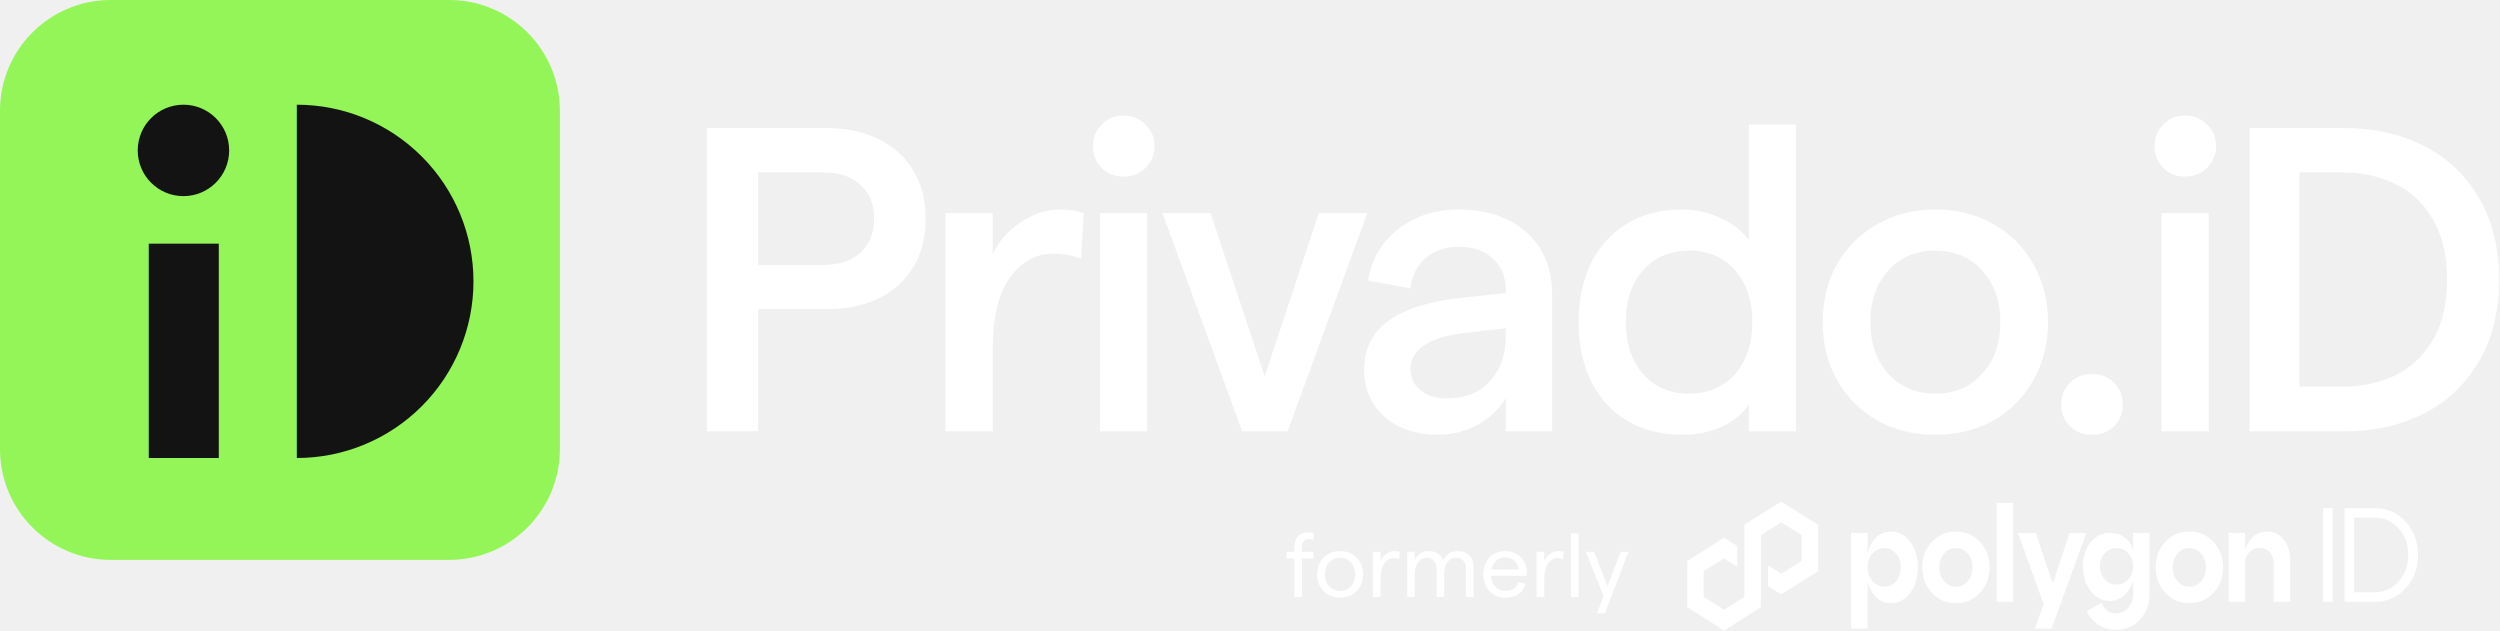
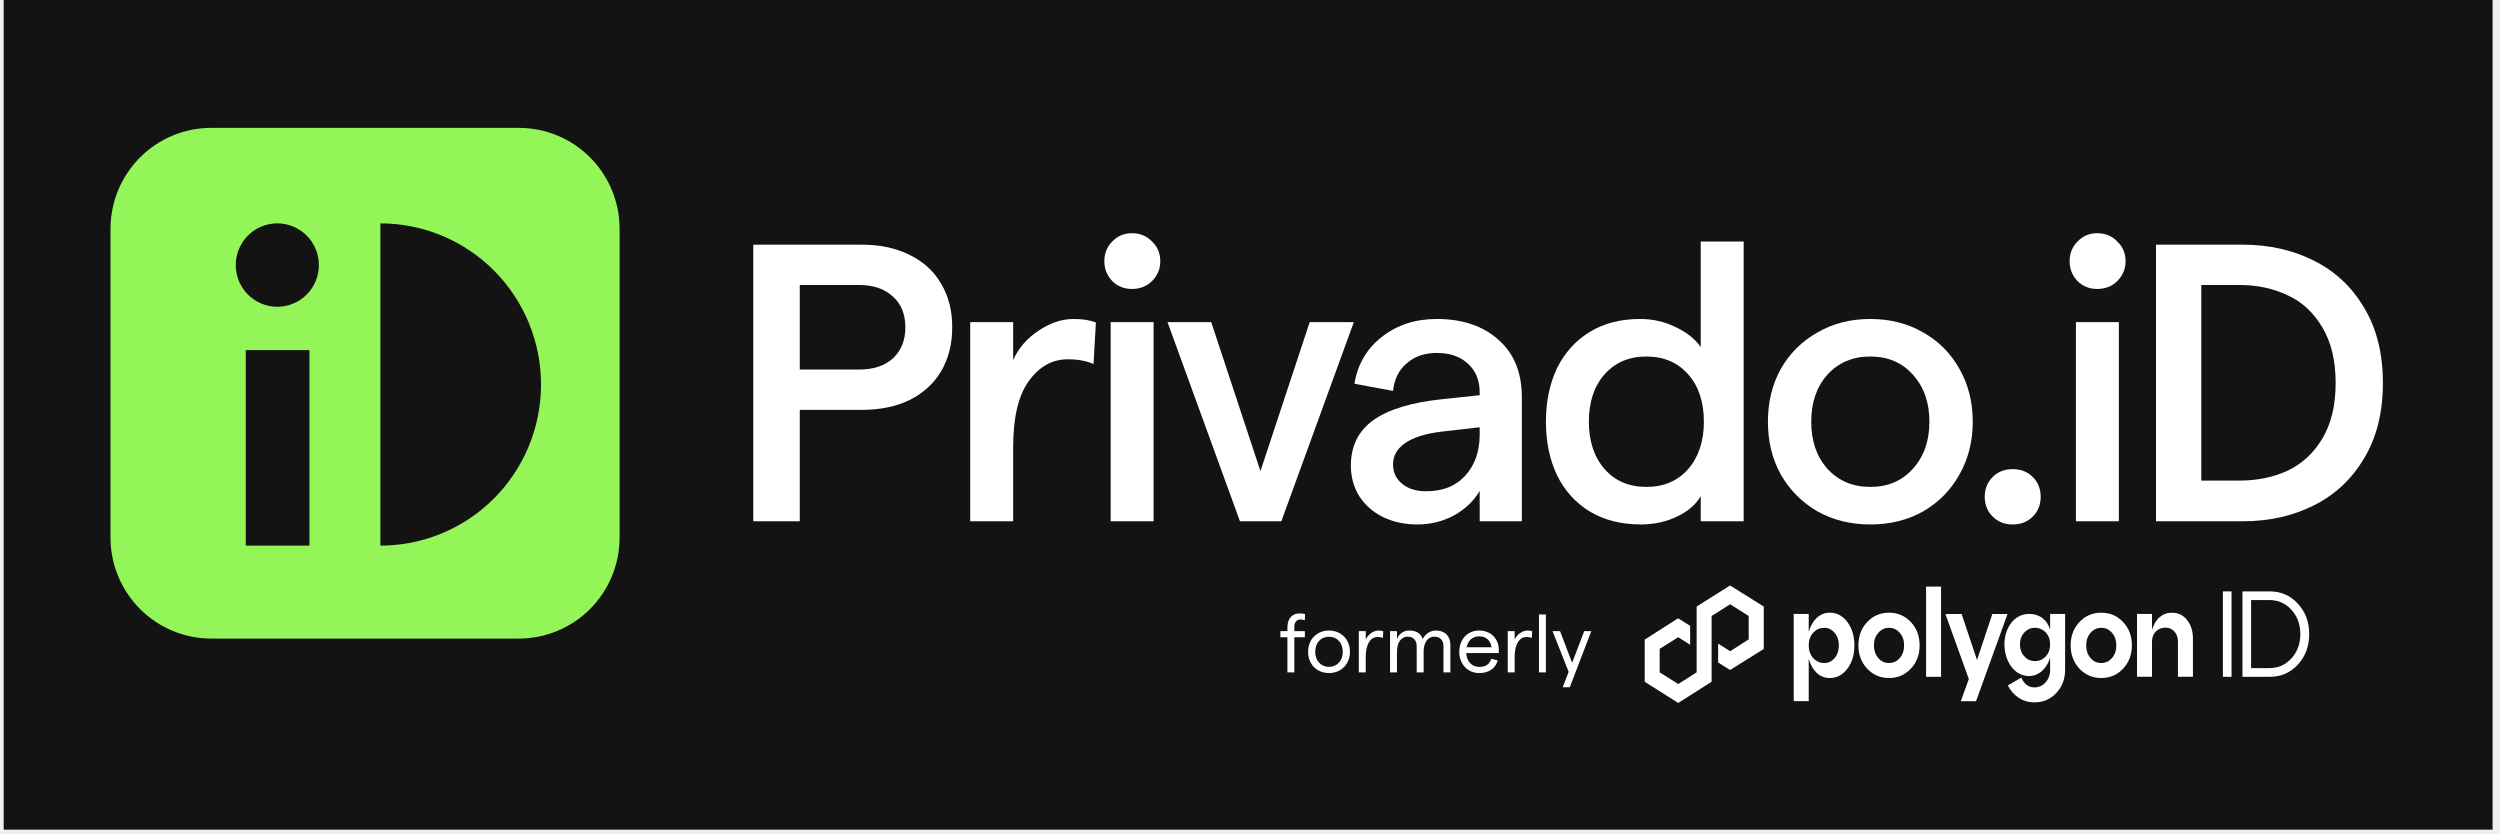
- <svg xmlns="http://www.w3.org/2000/svg" width="892" height="225" viewBox="0 0 892 225" fill="none">
-   <rect y="199.767" width="199.767" height="199.767" rx="39.52" transform="rotate(-90 0 199.767)" fill="#93F558" />
-   <path d="M105.907 163.413C122.623 163.413 138.654 156.772 150.474 144.952C162.294 133.133 168.934 117.101 168.934 100.386C168.934 83.67 162.294 67.639 150.474 55.819C138.654 43.999 122.623 37.359 105.907 37.359L105.907 163.413Z" fill="#131313" />
-   <rect x="53.083" y="86.939" width="24.982" height="76.474" fill="#131313" />
-   <circle cx="65.45" cy="53.669" r="16.311" fill="#131313" />
-   <path d="M802.646 45.695H836.652C846.957 45.695 856.231 47.755 864.475 51.877C872.822 55.999 879.417 62.131 884.26 70.272C889.206 78.412 891.679 88.254 891.679 99.795C891.679 111.336 889.206 121.177 884.26 129.318C879.417 137.459 872.822 143.59 864.475 147.712C856.231 151.834 846.957 153.895 836.652 153.895H802.646V45.695ZM835.415 137.974C842.319 137.974 848.605 136.686 854.273 134.11C859.941 131.431 864.475 127.257 867.875 121.59C871.379 115.819 873.131 108.554 873.131 99.795C873.131 91.036 871.379 83.771 867.875 78C864.475 72.23 859.941 68.056 854.273 65.48C848.605 62.801 842.319 61.461 835.415 61.461H820.422V137.974H835.415Z" fill="white" />
-   <path d="M771.224 75.991H788.073V153.895H771.224V75.991ZM779.571 63.007C776.48 63.007 773.904 61.976 771.843 59.915C769.782 57.751 768.751 55.175 768.751 52.187C768.751 49.095 769.782 46.519 771.843 44.458C773.904 42.294 776.48 41.212 779.571 41.212C782.766 41.212 785.394 42.294 787.454 44.458C789.618 46.519 790.701 49.095 790.701 52.187C790.701 55.175 789.618 57.751 787.454 59.915C785.394 61.976 782.766 63.007 779.571 63.007Z" fill="white" />
-   <path d="M746.418 155.132C743.224 155.132 740.596 154.101 738.535 152.04C736.474 149.979 735.444 147.403 735.444 144.312C735.444 141.22 736.474 138.644 738.535 136.583C740.596 134.522 743.224 133.492 746.418 133.492C749.613 133.492 752.24 134.522 754.301 136.583C756.362 138.644 757.393 141.22 757.393 144.312C757.393 147.403 756.362 149.979 754.301 152.04C752.24 154.101 749.613 155.132 746.418 155.132Z" fill="white" />
-   <path d="M690.543 155.132C682.815 155.132 675.91 153.431 669.831 150.031C663.751 146.527 658.959 141.735 655.455 135.656C652.055 129.576 650.354 122.672 650.354 114.943C650.354 107.214 652.055 100.31 655.455 94.23C658.959 88.15 663.751 83.41 669.831 80.01C675.91 76.506 682.815 74.754 690.543 74.754C698.272 74.754 705.176 76.506 711.256 80.01C717.336 83.41 722.076 88.15 725.477 94.23C728.98 100.31 730.732 107.214 730.732 114.943C730.732 122.672 728.98 129.576 725.477 135.656C722.076 141.735 717.336 146.527 711.256 150.031C705.176 153.431 698.272 155.132 690.543 155.132ZM667.357 114.943C667.357 122.465 669.47 128.597 673.695 133.337C678.023 138.077 683.639 140.447 690.543 140.447C697.448 140.447 703.012 138.077 707.237 133.337C711.565 128.597 713.729 122.465 713.729 114.943C713.729 107.42 711.565 101.289 707.237 96.549C703.012 91.809 697.448 89.439 690.543 89.439C683.639 89.439 678.023 91.809 673.695 96.549C669.47 101.289 667.357 107.42 667.357 114.943Z" fill="white" />
-   <path d="M600.503 155.132C592.774 155.132 586.076 153.431 580.408 150.031C574.844 146.63 570.567 141.89 567.579 135.81C564.693 129.73 563.251 122.775 563.251 114.943C563.251 107.111 564.693 100.156 567.579 94.076C570.567 87.996 574.844 83.256 580.408 79.855C585.973 76.454 592.568 74.754 600.194 74.754C605.14 74.754 609.725 75.785 613.95 77.846C618.278 79.803 621.628 82.431 623.998 85.729V44.458H640.846V153.895H623.998V144.003C622.143 147.3 619.051 149.979 614.723 152.04C610.395 154.101 605.655 155.132 600.503 155.132ZM580.099 114.943C580.099 122.569 582.16 128.751 586.282 133.492C590.404 138.129 595.865 140.447 602.667 140.447C609.468 140.447 614.929 138.129 619.051 133.492C623.173 128.751 625.234 122.569 625.234 114.943C625.234 107.214 623.173 101.031 619.051 96.394C614.929 91.757 609.468 89.439 602.667 89.439C595.865 89.439 590.404 91.757 586.282 96.394C582.16 101.031 580.099 107.214 580.099 114.943Z" fill="white" />
-   <path d="M537.262 103.505C537.262 98.764 535.717 95.003 532.625 92.221C529.637 89.439 525.566 88.047 520.414 88.047C515.674 88.047 511.758 89.387 508.667 92.066C505.575 94.642 503.772 98.249 503.257 102.886L488.108 100.104C489.345 92.478 492.952 86.347 498.929 81.71C504.905 77.073 512.067 74.754 520.414 74.754C530.513 74.754 538.602 77.485 544.682 82.947C550.762 88.305 553.802 95.776 553.802 105.359V153.895H537.262V141.993C534.995 145.909 531.646 149.103 527.215 151.577C522.784 153.947 517.992 155.132 512.84 155.132C507.791 155.132 503.257 154.153 499.238 152.195C495.322 150.237 492.23 147.506 489.963 144.003C487.799 140.499 486.717 136.532 486.717 132.1C486.717 124.475 489.654 118.55 495.528 114.325C501.505 110.1 510.521 107.369 522.578 106.132L537.262 104.587V103.505ZM503.257 131.637C503.257 134.728 504.442 137.253 506.812 139.211C509.182 141.169 512.325 142.148 516.241 142.148C522.733 142.148 527.834 140.138 531.543 136.119C535.253 132.1 537.159 126.845 537.262 120.353V117.107L522.423 118.807C516.138 119.529 511.346 121.023 508.048 123.29C504.854 125.454 503.257 128.236 503.257 131.637Z" fill="white" />
-   <path d="M414.757 75.991H431.915L451.236 134.264L470.558 75.991H487.87L459.428 153.895H443.198L414.757 75.991Z" fill="white" />
-   <path d="M392.456 75.991H409.304V153.895H392.456V75.991ZM400.802 63.007C397.711 63.007 395.135 61.976 393.074 59.915C391.013 57.751 389.982 55.175 389.982 52.187C389.982 49.095 391.013 46.519 393.074 44.458C395.135 42.294 397.711 41.212 400.802 41.212C403.997 41.212 406.625 42.294 408.686 44.458C410.85 46.519 411.932 49.095 411.932 52.187C411.932 55.175 410.85 57.751 408.686 59.915C406.625 61.976 403.997 63.007 400.802 63.007Z" fill="white" />
-   <path d="M385.734 92.375C382.952 91.139 379.603 90.52 375.687 90.52C369.504 90.52 364.352 93.406 360.23 99.177C356.211 104.844 354.202 113.397 354.202 124.836V153.895H337.353V75.991H354.202V90.83C356.263 86.192 359.56 82.38 364.094 79.391C368.628 76.3 373.266 74.754 378.006 74.754C381.509 74.754 384.395 75.218 386.662 76.145L385.734 92.375Z" fill="white" />
-   <path d="M252.229 45.695H294.891C302.002 45.695 308.236 47.034 313.595 49.714C318.953 52.29 323.075 56.051 325.96 60.997C328.846 65.841 330.289 71.508 330.289 78C330.289 84.492 328.846 90.211 325.96 95.158C323.075 100.001 318.953 103.762 313.595 106.442C308.236 109.018 302.002 110.306 294.891 110.306H270.469V153.895H252.229V45.695ZM293.655 94.539C299.323 94.539 303.754 93.097 306.948 90.211C310.246 87.223 311.894 83.153 311.894 78C311.894 72.848 310.246 68.829 306.948 65.944C303.754 62.955 299.323 61.461 293.655 61.461H270.469V94.539H293.655Z" fill="white" />
-   <path d="M461.808 213V199.272H459.056V196.872H461.808V195.368C461.808 191.816 463.824 189.928 466.576 189.928C467.312 189.928 468.08 189.992 468.752 190.184L468.624 192.616C468.048 192.392 467.472 192.296 466.928 192.296C465.488 192.296 464.528 193.416 464.528 195.144V196.872H468.656V199.272H464.528V213H461.808ZM478.128 213.256C473.328 213.256 469.936 209.768 469.936 204.936C469.936 200.104 473.328 196.616 478.128 196.616C482.896 196.616 486.352 200.104 486.352 204.936C486.352 209.768 482.896 213.256 478.128 213.256ZM478.128 210.824C481.36 210.824 483.536 208.392 483.536 204.936C483.536 201.48 481.36 199.048 478.128 199.048C474.896 199.048 472.72 201.48 472.72 204.936C472.72 208.392 474.896 210.824 478.128 210.824ZM499.273 199.528C498.665 199.272 497.897 199.144 497.193 199.144C494.633 199.144 492.553 201.608 492.553 206.856V213H489.833V196.872H492.553V200.136C493.481 198.088 495.593 196.616 497.577 196.616C498.249 196.616 498.889 196.712 499.433 196.904L499.273 199.528ZM502.083 213V196.872H504.803V199.912C505.603 197.992 507.203 196.616 509.667 196.616C512.291 196.616 514.339 197.832 514.915 200.008C515.779 198.088 517.699 196.616 520.131 196.616C523.587 196.616 525.763 198.792 525.763 202.184V213H523.043V202.728C523.043 200.52 521.795 199.016 519.523 199.016C516.771 199.016 515.267 201.48 515.267 204.904V213H512.547V202.728C512.547 200.52 511.299 199.016 509.059 199.016C506.307 199.016 504.803 201.48 504.803 204.904V213H502.083ZM529.249 204.936C529.249 200.36 532.193 196.616 537.057 196.616C541.825 196.616 544.769 200.04 544.769 204.2C544.769 204.584 544.737 205.16 544.705 205.448H531.969C532.161 208.712 534.209 210.856 537.121 210.856C539.585 210.856 541.281 209.704 541.761 207.688L544.321 208.296C543.521 211.432 540.833 213.256 537.121 213.256C532.289 213.256 529.249 209.512 529.249 204.936ZM532.129 203.176H541.889C541.633 200.712 539.905 198.888 537.057 198.888C534.529 198.888 532.673 200.488 532.129 203.176ZM557.711 199.528C557.103 199.272 556.335 199.144 555.631 199.144C553.071 199.144 550.991 201.608 550.991 206.856V213H548.271V196.872H550.991V200.136C551.919 198.088 554.031 196.616 556.015 196.616C556.687 196.616 557.327 196.712 557.871 196.904L557.711 199.528ZM560.521 213V190.344H563.241V213H560.521ZM578.27 196.872H581.054L572.606 218.824H569.822L572.158 212.776L565.854 196.872H568.798L573.534 209.224L578.27 196.872Z" fill="white" />
-   <g clip-path="url(#clip0_103_309)">
-     <path d="M635.501 179L622.39 187.243V212.969L615.156 217.559L607.878 212.965V203.78L615.156 199.231L619.836 202.202V194.771L615.115 191.837L602.008 200.173V216.662L615.16 224.953L628.267 216.662V190.94L635.545 186.346L642.82 190.94V200.083L635.545 204.719L630.824 201.722V209.115L635.501 212.068L648.737 203.825V187.243L635.501 179Z" fill="white" />
-     <path fill-rule="evenodd" clip-rule="evenodd" d="M712.42 214.715H718.297V179.45H712.42V214.715ZM674.639 189.648C677.424 189.648 679.733 190.873 681.56 193.319C683.389 195.765 684.301 198.799 684.301 202.421C684.301 206.044 683.386 209.078 681.56 211.524C679.73 213.97 677.424 215.195 674.639 215.195C672.666 215.195 670.952 214.529 669.503 213.192C668.082 211.826 667.037 209.983 666.367 207.663V224.246H660.491V190.124H666.367V197.176C667.034 194.856 668.082 193.028 669.503 191.695C670.956 190.329 672.666 189.648 674.639 189.648ZM672.503 209.331C674.098 209.331 675.448 208.68 676.55 207.377C677.652 206.044 678.203 204.391 678.203 202.421C678.203 200.452 677.652 198.862 676.55 197.559C675.448 196.226 674.098 195.556 672.503 195.556C670.731 195.556 669.268 196.208 668.105 197.511C666.946 198.814 666.364 200.448 666.364 202.418C666.364 204.387 666.946 206.04 668.105 207.373C669.265 208.676 670.731 209.328 672.503 209.328V209.331ZM685.862 202.421C685.862 206.044 687.008 209.078 689.3 211.524C691.593 213.97 694.453 215.195 697.877 215.195C701.302 215.195 704.163 213.97 706.455 211.524C708.747 209.078 709.893 206.044 709.893 202.421C709.893 198.799 708.747 195.765 706.455 193.319C704.163 190.873 701.302 189.648 697.877 189.648C694.453 189.648 691.593 190.873 689.3 193.319C687.008 195.765 685.862 198.799 685.862 202.421ZM693.653 207.377C692.521 206.044 691.956 204.391 691.956 202.421C691.956 200.452 692.521 198.862 693.653 197.559C694.786 196.226 696.194 195.556 697.877 195.556C699.561 195.556 700.969 196.208 702.101 197.511C703.234 198.814 703.799 200.448 703.799 202.418C703.799 204.387 703.234 206.04 702.101 207.373C700.969 208.676 699.561 209.328 697.877 209.328C696.194 209.328 694.786 208.676 693.653 207.373V207.377ZM772.59 211.524C770.298 209.078 769.152 206.044 769.152 202.421C769.152 198.799 770.298 195.765 772.59 193.319C774.882 190.873 777.743 189.648 781.167 189.648C784.592 189.648 787.452 190.873 789.745 193.319C792.037 195.765 793.183 198.799 793.183 202.421C793.183 206.044 792.037 209.078 789.745 211.524C787.452 213.97 784.592 215.195 781.167 215.195C777.743 215.195 774.886 213.97 772.59 211.524ZM775.243 202.421C775.243 204.391 775.808 206.044 776.94 207.377C778.073 208.68 779.481 209.331 781.164 209.331C782.848 209.331 784.255 208.68 785.388 207.377C786.521 206.044 787.085 204.391 787.085 202.421C787.085 200.452 786.521 198.814 785.388 197.515C784.255 196.211 782.848 195.56 781.164 195.56C779.481 195.56 778.073 196.226 776.94 197.563C775.808 198.866 775.243 200.485 775.243 202.425V202.421ZM808.824 189.648C811.321 189.648 813.324 190.601 814.83 192.507C816.367 194.413 817.136 196.844 817.136 199.797V214.711H811.259V200.94C811.259 199.35 810.797 198.047 809.865 197.031C808.936 196.014 807.777 195.504 806.382 195.504C804.814 195.504 803.539 196.014 802.553 197.031C801.566 198.047 801.073 199.35 801.073 200.94V214.711H795.196V190.124H801.073V196.416C801.655 194.32 802.628 192.667 803.991 191.461C805.386 190.255 806.994 189.652 808.824 189.652V189.648ZM732.414 208.159L738.421 190.147H744.386L732.023 224.268H726.058L729.194 215.593L720.008 190.147H726.364L732.414 208.159ZM761.098 190.124V196.286C759.874 192.265 756.85 190.124 752.827 190.124C746.753 190.124 743.161 195.932 743.161 202.038C743.161 208.144 746.726 214.428 752.827 214.428C756.85 214.428 759.874 211.253 761.098 207.232V211.949C761.098 213.952 760.503 215.601 759.313 216.904C758.122 218.207 756.674 218.859 754.959 218.859C752.637 218.859 750.912 217.589 749.78 215.046L744.512 218.095C745.498 220.098 746.906 221.699 748.736 222.909C750.565 224.115 752.64 224.719 754.959 224.719C758.384 224.719 761.245 223.497 763.537 221.048C765.829 218.602 766.975 215.567 766.975 211.945V190.124H761.098ZM759.401 206.71C758.269 207.95 756.847 208.568 755.136 208.568C753.426 208.568 752.089 207.95 750.956 206.71C749.824 205.441 749.259 203.885 749.259 202.042C749.259 200.199 749.824 198.657 750.956 197.418C752.089 196.178 753.48 195.56 755.136 195.56C756.793 195.56 758.272 196.178 759.401 197.418C760.534 198.624 761.098 200.165 761.098 202.042C761.098 203.918 760.534 205.474 759.401 206.71Z" fill="white" />
-     <path d="M832.289 214.714H828.89V181.314H832.289V214.714Z" fill="white" />
-     <path d="M847.329 214.714H836.563V181.314H847.329C851.717 181.314 855.378 182.921 858.313 186.133C861.277 189.314 862.759 193.275 862.759 198.014C862.759 202.754 861.277 206.73 858.313 209.943C855.378 213.124 851.717 214.714 847.329 214.714ZM839.963 184.702V211.326H847.111C850.598 211.326 853.489 210.054 855.785 207.509C858.11 204.965 859.272 201.8 859.272 198.014C859.272 194.197 858.11 191.032 855.785 188.519C853.489 185.974 850.598 184.702 847.111 184.702H839.963Z" fill="white" />
-   </g>
+ <svg xmlns="http://www.w3.org/2000/svg" width="450" zoomAndPan="magnify" viewBox="0 0 337.5 112.5" height="150" preserveAspectRatio="xMidYMid meet" version="1.0">
  <defs>
-     <clipPath id="clip0_103_309">
-       <rect width="261" height="46" fill="white" transform="translate(602 179)" />
+     <clipPath id="3caabc24ed">
+       <path d="M 0.496 0 L 336.504 0 L 336.504 112.004 L 0.496 112.004 Z M 0.496 0 " clip-rule="nonzero" />
+     </clipPath>
+     <clipPath id="7a4d1b4cc4">
+       <path d="M 14.918 17.262 L 84 17.262 L 84 87 L 14.918 87 Z M 14.918 17.262 " clip-rule="nonzero" />
+     </clipPath>
+     <clipPath id="5f8ebf1607">
+       <path d="M 291 33 L 321.805 33 L 321.805 71 L 291 71 Z M 291 33 " clip-rule="nonzero" />
+     </clipPath>
+     <clipPath id="9092c63492">
+       <path d="M 222.031 79.039 L 239 79.039 L 239 94.914 L 222.031 94.914 Z M 222.031 79.039 " clip-rule="nonzero" />
+     </clipPath>
+     <clipPath id="5486dfb0cb">
+       <path d="M 242 79.039 L 297 79.039 L 297 94.914 L 242 94.914 Z M 242 79.039 " clip-rule="nonzero" />
+     </clipPath>
+     <clipPath id="78e9fd3e60">
+       <path d="M 300 79.039 L 302 79.039 L 302 92 L 300 92 Z M 300 79.039 " clip-rule="nonzero" />
+     </clipPath>
+     <clipPath id="61b00b0ac6">
+       <path d="M 302 79.039 L 311.824 79.039 L 311.824 92 L 302 92 Z M 302 79.039 " clip-rule="nonzero" />
    </clipPath>
  </defs>
+   <g clip-path="url(#3caabc24ed)">
+     <path fill="#ffffff" d="M 0.496 0 L 336.504 0 L 336.504 112.004 L 0.496 112.004 Z M 0.496 0 " fill-opacity="1" fill-rule="nonzero" />
+     <path fill="#131313" d="M 0.496 0 L 336.504 0 L 336.504 112.004 L 0.496 112.004 Z M 0.496 0 " fill-opacity="1" fill-rule="nonzero" />
+   </g>
+   <g clip-path="url(#7a4d1b4cc4)">
+     <path fill="#93f558" d="M 14.918 72.566 L 14.918 30.902 C 14.918 30.004 15.004 29.117 15.18 28.238 C 15.352 27.359 15.609 26.508 15.953 25.68 C 16.293 24.852 16.715 24.066 17.211 23.324 C 17.707 22.578 18.27 21.891 18.898 21.254 C 19.531 20.621 20.219 20.059 20.961 19.559 C 21.703 19.062 22.488 18.641 23.312 18.301 C 24.137 17.957 24.988 17.699 25.863 17.523 C 26.738 17.348 27.621 17.262 28.516 17.262 L 70.051 17.262 C 70.941 17.262 71.828 17.348 72.703 17.523 C 73.578 17.699 74.43 17.957 75.254 18.301 C 76.078 18.641 76.859 19.062 77.602 19.559 C 78.344 20.059 79.031 20.621 79.664 21.254 C 80.297 21.891 80.859 22.578 81.355 23.324 C 81.852 24.066 82.27 24.852 82.609 25.68 C 82.953 26.508 83.211 27.359 83.387 28.238 C 83.559 29.117 83.645 30.004 83.645 30.902 L 83.645 72.566 C 83.645 73.461 83.559 74.352 83.387 75.227 C 83.211 76.105 82.953 76.961 82.609 77.785 C 82.27 78.613 81.852 79.402 81.355 80.145 C 80.859 80.891 80.297 81.578 79.664 82.211 C 79.031 82.844 78.344 83.41 77.602 83.91 C 76.859 84.406 76.078 84.824 75.254 85.168 C 74.43 85.512 73.578 85.77 72.703 85.945 C 71.828 86.121 70.941 86.207 70.051 86.207 L 28.516 86.207 C 27.621 86.207 26.738 86.121 25.863 85.945 C 24.988 85.77 24.137 85.512 23.312 85.168 C 22.488 84.824 21.703 84.406 20.961 83.91 C 20.219 83.41 19.531 82.844 18.898 82.211 C 18.27 81.578 17.707 80.891 17.211 80.145 C 16.715 79.402 16.293 78.613 15.953 77.785 C 15.609 76.961 15.352 76.105 15.18 75.227 C 15.004 74.352 14.918 73.461 14.918 72.566 Z M 14.918 72.566 " fill-opacity="1" fill-rule="nonzero" />
+   </g>
+   <path fill="#131313" d="M 51.355 73.66 C 57.105 73.66 62.621 71.367 66.688 67.289 C 70.754 63.211 73.039 57.676 73.039 51.906 C 73.039 46.137 70.754 40.605 66.688 36.527 C 62.621 32.445 57.105 30.156 51.355 30.156 Z M 51.355 73.66 " fill-opacity="1" fill-rule="nonzero" />
+   <path fill="#131313" d="M 33.18 47.266 L 41.777 47.266 L 41.777 73.66 L 33.18 73.66 Z M 33.18 47.266 " fill-opacity="1" fill-rule="nonzero" />
+   <path fill="#131313" d="M 43.047 35.785 C 43.047 36.152 43.012 36.52 42.938 36.883 C 42.867 37.246 42.762 37.598 42.621 37.938 C 42.48 38.281 42.305 38.605 42.102 38.91 C 41.898 39.219 41.664 39.504 41.402 39.766 C 41.145 40.027 40.859 40.258 40.555 40.465 C 40.246 40.668 39.922 40.844 39.582 40.984 C 39.242 41.125 38.891 41.234 38.531 41.305 C 38.168 41.379 37.805 41.414 37.434 41.414 C 37.066 41.414 36.703 41.379 36.34 41.305 C 35.98 41.234 35.629 41.125 35.289 40.984 C 34.949 40.844 34.625 40.668 34.316 40.465 C 34.012 40.258 33.727 40.027 33.469 39.766 C 33.207 39.504 32.973 39.219 32.77 38.91 C 32.566 38.605 32.391 38.281 32.25 37.938 C 32.109 37.598 32.004 37.246 31.934 36.883 C 31.859 36.52 31.824 36.152 31.824 35.785 C 31.824 35.414 31.859 35.047 31.934 34.684 C 32.004 34.324 32.109 33.973 32.25 33.629 C 32.391 33.289 32.566 32.965 32.77 32.656 C 32.973 32.348 33.207 32.066 33.469 31.805 C 33.727 31.543 34.012 31.309 34.316 31.102 C 34.625 30.898 34.949 30.723 35.289 30.582 C 35.629 30.441 35.98 30.336 36.34 30.262 C 36.703 30.191 37.066 30.152 37.434 30.152 C 37.805 30.152 38.168 30.191 38.531 30.262 C 38.891 30.336 39.242 30.441 39.582 30.582 C 39.922 30.723 40.246 30.898 40.555 31.102 C 40.859 31.309 41.145 31.543 41.402 31.805 C 41.664 32.066 41.898 32.348 42.102 32.656 C 42.305 32.965 42.48 33.289 42.621 33.629 C 42.762 33.973 42.867 34.324 42.938 34.684 C 43.012 35.047 43.047 35.414 43.047 35.785 Z M 43.047 35.785 " fill-opacity="1" fill-rule="nonzero" />
+   <g clip-path="url(#5f8ebf1607)">
+     <path fill="#ffffff" d="M 291.062 33.031 L 302.762 33.031 C 306.305 33.031 309.496 33.742 312.332 35.164 C 315.203 36.59 317.473 38.703 319.141 41.516 C 320.84 44.324 321.691 47.719 321.691 51.703 C 321.691 55.688 320.84 59.082 319.141 61.895 C 317.473 64.703 315.203 66.82 312.332 68.242 C 309.496 69.664 306.305 70.375 302.762 70.375 L 291.062 70.375 Z M 302.336 64.879 C 304.711 64.879 306.871 64.438 308.824 63.547 C 310.773 62.621 312.332 61.18 313.504 59.227 C 314.707 57.234 315.312 54.727 315.312 51.703 C 315.312 48.68 314.707 46.172 313.504 44.18 C 312.332 42.191 310.773 40.75 308.824 39.859 C 306.871 38.934 304.711 38.473 302.336 38.473 L 297.176 38.473 L 297.176 64.879 Z M 302.336 64.879 " fill-opacity="1" fill-rule="nonzero" />
+   </g>
+   <path fill="#ffffff" d="M 280.25 43.488 L 286.047 43.488 L 286.047 70.375 L 280.25 70.375 Z M 283.121 39.008 C 282.059 39.008 281.172 38.652 280.465 37.941 C 279.754 37.191 279.398 36.305 279.398 35.273 C 279.398 34.207 279.754 33.316 280.465 32.605 C 281.172 31.859 282.059 31.484 283.121 31.484 C 284.223 31.484 285.125 31.859 285.836 32.605 C 286.578 33.316 286.953 34.207 286.953 35.273 C 286.953 36.305 286.578 37.191 285.836 37.941 C 285.125 38.652 284.223 39.008 283.121 39.008 Z M 283.121 39.008 " fill-opacity="1" fill-rule="nonzero" />
+   <path fill="#ffffff" d="M 271.715 70.801 C 270.617 70.801 269.715 70.445 269.004 69.734 C 268.297 69.023 267.941 68.133 267.941 67.066 C 267.941 66 268.297 65.113 269.004 64.398 C 269.715 63.688 270.617 63.332 271.715 63.332 C 272.816 63.332 273.719 63.688 274.43 64.398 C 275.137 65.113 275.492 66 275.492 67.066 C 275.492 68.133 275.137 69.023 274.43 69.734 C 273.719 70.445 272.816 70.801 271.715 70.801 Z M 271.715 70.801 " fill-opacity="1" fill-rule="nonzero" />
+   <path fill="#ffffff" d="M 252.492 70.801 C 249.836 70.801 247.457 70.215 245.367 69.043 C 243.277 67.832 241.625 66.18 240.422 64.082 C 239.25 61.98 238.668 59.598 238.668 56.93 C 238.668 54.266 239.25 51.883 240.422 49.781 C 241.625 47.684 243.277 46.047 245.367 44.875 C 247.457 43.664 249.836 43.062 252.492 43.062 C 255.152 43.062 257.527 43.664 259.621 44.875 C 261.711 46.047 263.34 47.684 264.512 49.781 C 265.719 51.883 266.32 54.266 266.32 56.93 C 266.32 59.598 265.719 61.98 264.512 64.082 C 263.34 66.18 261.711 67.832 259.621 69.043 C 257.527 70.215 255.152 70.801 252.492 70.801 Z M 244.516 56.93 C 244.516 59.527 245.242 61.645 246.695 63.281 C 248.188 64.914 250.117 65.734 252.492 65.734 C 254.867 65.734 256.781 64.914 258.238 63.281 C 259.727 61.645 260.469 59.527 260.469 56.93 C 260.469 54.336 259.727 52.219 258.238 50.582 C 256.781 48.945 254.867 48.129 252.492 48.129 C 250.117 48.129 248.188 48.945 246.695 50.582 C 245.242 52.219 244.516 54.336 244.516 56.93 Z M 244.516 56.93 " fill-opacity="1" fill-rule="nonzero" />
+   <path fill="#ffffff" d="M 221.516 70.801 C 218.855 70.801 216.551 70.215 214.602 69.043 C 212.688 67.867 211.215 66.23 210.188 64.133 C 209.195 62.035 208.699 59.633 208.699 56.93 C 208.699 54.227 209.195 51.828 210.188 49.73 C 211.215 47.633 212.688 45.996 214.602 44.82 C 216.516 43.648 218.785 43.062 221.41 43.062 C 223.109 43.062 224.688 43.418 226.141 44.129 C 227.633 44.805 228.785 45.711 229.598 46.848 L 229.598 32.605 L 235.395 32.605 L 235.395 70.375 L 229.598 70.375 L 229.598 66.961 C 228.961 68.098 227.898 69.023 226.406 69.734 C 224.918 70.445 223.289 70.801 221.516 70.801 Z M 214.496 56.93 C 214.496 59.562 215.203 61.695 216.625 63.332 C 218.043 64.934 219.922 65.734 222.262 65.734 C 224.602 65.734 226.48 64.934 227.898 63.332 C 229.316 61.695 230.023 59.562 230.023 56.93 C 230.023 54.266 229.316 52.129 227.898 50.531 C 226.48 48.93 224.602 48.129 222.262 48.129 C 219.922 48.129 218.043 48.93 216.625 50.531 C 215.203 52.129 214.496 54.266 214.496 56.93 Z M 214.496 56.93 " fill-opacity="1" fill-rule="nonzero" />
+   <path fill="#ffffff" d="M 199.758 52.984 C 199.758 51.348 199.227 50.051 198.164 49.09 C 197.137 48.129 195.734 47.648 193.961 47.648 C 192.332 47.648 190.984 48.109 189.922 49.035 C 188.855 49.926 188.234 51.168 188.059 52.77 L 182.848 51.809 C 183.273 49.18 184.516 47.062 186.57 45.461 C 188.625 43.859 191.09 43.062 193.961 43.062 C 197.438 43.062 200.219 44.004 202.312 45.887 C 204.402 47.738 205.449 50.316 205.449 53.625 L 205.449 70.375 L 199.758 70.375 L 199.758 66.266 C 198.977 67.617 197.824 68.723 196.301 69.574 C 194.777 70.395 193.129 70.801 191.355 70.801 C 189.617 70.801 188.059 70.465 186.676 69.789 C 185.328 69.113 184.266 68.172 183.484 66.961 C 182.742 65.75 182.367 64.383 182.367 62.852 C 182.367 60.223 183.379 58.176 185.398 56.719 C 187.457 55.262 190.559 54.316 194.707 53.891 L 199.758 53.355 Z M 188.059 62.691 C 188.059 63.762 188.465 64.633 189.281 65.309 C 190.098 65.984 191.18 66.32 192.527 66.32 C 194.758 66.32 196.516 65.629 197.789 64.238 C 199.066 62.852 199.723 61.039 199.758 58.797 L 199.758 57.68 L 194.652 58.266 C 192.492 58.516 190.844 59.031 189.707 59.812 C 188.609 60.559 188.059 61.52 188.059 62.691 Z M 188.059 62.691 " fill-opacity="1" fill-rule="nonzero" />
+   <path fill="#ffffff" d="M 157.613 43.488 L 163.516 43.488 L 170.16 63.602 L 176.809 43.488 L 182.766 43.488 L 172.98 70.375 L 167.395 70.375 Z M 157.613 43.488 " fill-opacity="1" fill-rule="nonzero" />
+   <path fill="#ffffff" d="M 149.938 43.488 L 155.734 43.488 L 155.734 70.375 L 149.938 70.375 Z M 152.809 39.008 C 151.746 39.008 150.859 38.652 150.152 37.941 C 149.441 37.191 149.086 36.305 149.086 35.273 C 149.086 34.207 149.441 33.316 150.152 32.605 C 150.859 31.859 151.746 31.484 152.809 31.484 C 153.91 31.484 154.812 31.859 155.523 32.605 C 156.266 33.316 156.641 34.207 156.641 35.273 C 156.641 36.305 156.266 37.191 155.523 37.941 C 154.812 38.652 153.91 39.008 152.809 39.008 Z M 152.809 39.008 " fill-opacity="1" fill-rule="nonzero" />
+   <path fill="#ffffff" d="M 147.625 49.141 C 146.668 48.715 145.516 48.504 144.168 48.504 C 142.043 48.504 140.27 49.5 138.852 51.488 C 137.469 53.445 136.777 56.398 136.777 60.348 L 136.777 70.375 L 130.98 70.375 L 130.98 43.488 L 136.777 43.488 L 136.777 48.609 C 137.488 47.008 138.621 45.691 140.18 44.66 C 141.742 43.594 143.336 43.062 144.969 43.062 C 146.172 43.062 147.164 43.223 147.945 43.543 Z M 147.625 49.141 " fill-opacity="1" fill-rule="nonzero" />
+   <path fill="#ffffff" d="M 101.695 33.031 L 116.371 33.031 C 118.82 33.031 120.965 33.492 122.809 34.418 C 124.652 35.309 126.07 36.605 127.062 38.312 C 128.055 39.984 128.551 41.941 128.551 44.18 C 128.551 46.422 128.055 48.395 127.062 50.102 C 126.07 51.773 124.652 53.074 122.809 53.996 C 120.965 54.887 118.82 55.332 116.371 55.332 L 107.969 55.332 L 107.969 70.375 L 101.695 70.375 Z M 115.949 49.891 C 117.898 49.891 119.422 49.391 120.52 48.395 C 121.656 47.363 122.223 45.961 122.223 44.18 C 122.223 42.402 121.656 41.016 120.52 40.02 C 119.422 38.988 117.898 38.473 115.949 38.473 L 107.969 38.473 L 107.969 49.891 Z M 115.949 49.891 " fill-opacity="1" fill-rule="nonzero" />
+   <path fill="#ffffff" d="M 173.801 90.773 L 173.801 86.035 L 172.852 86.035 L 172.852 85.207 L 173.801 85.207 L 173.801 84.688 C 173.801 83.461 174.492 82.812 175.438 82.812 C 175.691 82.812 175.957 82.832 176.188 82.898 L 176.145 83.738 C 175.945 83.66 175.746 83.629 175.559 83.629 C 175.066 83.629 174.734 84.016 174.734 84.613 L 174.734 85.207 L 176.156 85.207 L 176.156 86.035 L 174.734 86.035 L 174.734 90.773 Z M 179.414 90.863 C 177.762 90.863 176.594 89.66 176.594 87.992 C 176.594 86.324 177.762 85.121 179.414 85.121 C 181.055 85.121 182.242 86.324 182.242 87.992 C 182.242 89.66 181.055 90.863 179.414 90.863 Z M 179.414 90.023 C 180.527 90.023 181.273 89.184 181.273 87.992 C 181.273 86.797 180.527 85.957 179.414 85.957 C 178.301 85.957 177.555 86.797 177.555 87.992 C 177.555 89.184 178.301 90.023 179.414 90.023 Z M 186.688 86.125 C 186.48 86.035 186.215 85.992 185.973 85.992 C 185.094 85.992 184.375 86.844 184.375 88.652 L 184.375 90.773 L 183.441 90.773 L 183.441 85.207 L 184.375 85.207 L 184.375 86.336 C 184.695 85.629 185.422 85.121 186.105 85.121 C 186.336 85.121 186.555 85.152 186.742 85.219 Z M 187.656 90.773 L 187.656 85.207 L 188.59 85.207 L 188.59 86.258 C 188.867 85.594 189.418 85.121 190.266 85.121 C 191.168 85.121 191.871 85.539 192.07 86.289 C 192.367 85.629 193.027 85.121 193.863 85.121 C 195.055 85.121 195.801 85.871 195.801 87.043 L 195.801 90.773 L 194.867 90.773 L 194.867 87.23 C 194.867 86.469 194.438 85.949 193.656 85.949 C 192.707 85.949 192.191 86.797 192.191 87.98 L 192.191 90.773 L 191.254 90.773 L 191.254 87.23 C 191.254 86.469 190.824 85.949 190.055 85.949 C 189.109 85.949 188.59 86.797 188.59 87.98 L 188.59 90.773 Z M 197 87.992 C 197 86.41 198.016 85.121 199.688 85.121 C 201.328 85.121 202.34 86.301 202.34 87.738 C 202.34 87.871 202.328 88.066 202.32 88.168 L 197.938 88.168 C 198.004 89.293 198.707 90.035 199.711 90.035 C 200.559 90.035 201.141 89.637 201.305 88.941 L 202.188 89.152 C 201.91 90.234 200.988 90.863 199.711 90.863 C 198.047 90.863 197 89.57 197 87.992 Z M 197.992 87.383 L 201.352 87.383 C 201.262 86.531 200.668 85.902 199.688 85.902 C 198.816 85.902 198.18 86.457 197.992 87.383 Z M 206.793 86.125 C 206.586 86.035 206.32 85.992 206.078 85.992 C 205.195 85.992 204.48 86.844 204.48 88.652 L 204.48 90.773 L 203.547 90.773 L 203.547 85.207 L 204.48 85.207 L 204.48 86.336 C 204.801 85.629 205.527 85.121 206.211 85.121 C 206.441 85.121 206.66 85.152 206.848 85.219 Z M 207.762 90.773 L 207.762 82.953 L 208.695 82.953 L 208.695 90.773 Z M 213.867 85.207 L 214.824 85.207 L 211.918 92.785 L 210.961 92.785 L 211.766 90.695 L 209.594 85.207 L 210.609 85.207 L 212.238 89.473 Z M 213.867 85.207 " fill-opacity="1" fill-rule="nonzero" />
+   <g clip-path="url(#9092c63492)">
+     <path fill="#ffffff" d="M 233.555 79.039 L 229.047 81.883 L 229.047 90.762 L 226.559 92.348 L 224.055 90.762 L 224.055 87.594 L 226.559 86.023 L 228.168 87.047 L 228.168 84.484 L 226.543 83.469 L 222.035 86.348 L 222.035 92.039 L 226.559 94.898 L 231.066 92.039 L 231.066 83.16 L 233.57 81.574 L 236.074 83.16 L 236.074 86.316 L 233.57 87.918 L 231.949 86.883 L 231.949 89.434 L 233.555 90.453 L 238.109 87.609 L 238.109 81.883 Z M 233.555 79.039 " fill-opacity="1" fill-rule="nonzero" />
+   </g>
+   <g clip-path="url(#5486dfb0cb)">
+     <path fill="#ffffff" d="M 260.02 91.367 L 262.043 91.367 L 262.043 79.195 L 260.02 79.195 Z M 247.023 82.715 C 247.98 82.715 248.773 83.137 249.402 83.98 C 250.031 84.824 250.344 85.871 250.344 87.121 C 250.344 88.375 250.031 89.422 249.402 90.266 C 248.773 91.109 247.98 91.531 247.023 91.531 C 246.344 91.531 245.754 91.301 245.254 90.84 C 244.766 90.367 244.406 89.734 244.176 88.934 L 244.176 94.656 L 242.152 94.656 L 242.152 82.879 L 244.176 82.879 L 244.176 85.312 C 244.406 84.512 244.766 83.883 245.254 83.422 C 245.754 82.949 246.344 82.715 247.023 82.715 Z M 246.285 89.508 C 246.836 89.508 247.301 89.281 247.68 88.832 C 248.059 88.375 248.246 87.805 248.246 87.121 C 248.246 86.441 248.059 85.895 247.68 85.445 C 247.301 84.984 246.836 84.754 246.285 84.754 C 245.676 84.754 245.172 84.98 244.773 85.43 C 244.375 85.879 244.176 86.441 244.176 87.121 C 244.176 87.801 244.375 88.371 244.773 88.832 C 245.172 89.281 245.676 89.508 246.285 89.508 Z M 250.883 87.121 C 250.883 88.375 251.277 89.422 252.066 90.266 C 252.855 91.109 253.84 91.531 255.016 91.531 C 256.195 91.531 257.18 91.109 257.969 90.266 C 258.758 89.422 259.148 88.375 259.148 87.121 C 259.148 85.871 258.758 84.824 257.969 83.98 C 257.18 83.137 256.195 82.715 255.016 82.715 C 253.84 82.715 252.855 83.137 252.066 83.98 C 251.277 84.824 250.883 85.871 250.883 87.121 Z M 253.562 88.832 C 253.172 88.375 252.98 87.805 252.98 87.121 C 252.98 86.441 253.172 85.895 253.562 85.445 C 253.953 84.984 254.438 84.754 255.016 84.754 C 255.594 84.754 256.082 84.98 256.469 85.43 C 256.859 85.879 257.055 86.441 257.055 87.121 C 257.055 87.801 256.859 88.371 256.469 88.832 C 256.082 89.281 255.594 89.508 255.016 89.508 C 254.438 89.508 253.953 89.281 253.562 88.832 Z M 280.719 90.266 C 279.934 89.422 279.539 88.375 279.539 87.121 C 279.539 85.871 279.934 84.824 280.719 83.98 C 281.508 83.137 282.492 82.715 283.672 82.715 C 284.852 82.715 285.832 83.137 286.621 83.98 C 287.41 84.824 287.805 85.871 287.805 87.121 C 287.805 88.375 287.41 89.422 286.621 90.266 C 285.832 91.109 284.852 91.531 283.672 91.531 C 282.492 91.531 281.512 91.109 280.719 90.266 Z M 281.633 87.121 C 281.633 87.805 281.828 88.375 282.219 88.832 C 282.605 89.281 283.09 89.508 283.672 89.508 C 284.25 89.508 284.734 89.281 285.125 88.832 C 285.512 88.375 285.707 87.805 285.707 87.121 C 285.707 86.441 285.512 85.879 285.125 85.43 C 284.734 84.98 284.25 84.754 283.672 84.754 C 283.09 84.754 282.605 84.984 282.219 85.445 C 281.828 85.895 281.633 86.453 281.633 87.125 Z M 293.188 82.715 C 294.047 82.715 294.734 83.043 295.254 83.703 C 295.781 84.359 296.047 85.199 296.047 86.219 L 296.047 91.363 L 294.023 91.363 L 294.023 86.613 C 294.023 86.062 293.867 85.613 293.543 85.262 C 293.227 84.91 292.828 84.734 292.348 84.734 C 291.809 84.734 291.367 84.91 291.027 85.262 C 290.691 85.613 290.52 86.062 290.52 86.613 L 290.52 91.363 L 288.5 91.363 L 288.5 82.879 L 290.52 82.879 L 290.52 85.051 C 290.719 84.328 291.055 83.758 291.523 83.34 C 292.004 82.926 292.559 82.715 293.188 82.715 Z M 266.898 89.102 L 268.965 82.887 L 271.016 82.887 L 266.766 94.664 L 264.711 94.664 L 265.789 91.668 L 262.629 82.887 L 264.816 82.887 Z M 276.766 82.879 L 276.766 85.004 C 276.348 83.617 275.305 82.879 273.922 82.879 C 271.832 82.879 270.598 84.883 270.598 86.992 C 270.598 89.098 271.824 91.266 273.922 91.266 C 275.305 91.266 276.348 90.172 276.766 88.785 L 276.766 90.41 C 276.766 91.102 276.562 91.672 276.152 92.121 C 275.742 92.57 275.246 92.797 274.656 92.797 C 273.855 92.797 273.262 92.359 272.875 91.48 L 271.062 92.531 C 271.398 93.223 271.883 93.777 272.516 94.195 C 273.145 94.609 273.855 94.82 274.656 94.82 C 275.832 94.82 276.816 94.398 277.605 93.551 C 278.395 92.707 278.789 91.66 278.789 90.41 L 278.789 82.879 Z M 276.184 88.602 C 275.793 89.031 275.305 89.246 274.715 89.246 C 274.129 89.246 273.668 89.031 273.277 88.602 C 272.887 88.164 272.695 87.629 272.695 86.992 C 272.695 86.355 272.887 85.824 273.277 85.395 C 273.668 84.969 274.145 84.754 274.715 84.754 C 275.285 84.754 275.793 84.969 276.184 85.395 C 276.574 85.812 276.766 86.344 276.766 86.992 C 276.766 87.641 276.574 88.176 276.184 88.602 Z M 276.184 88.602 " fill-opacity="1" fill-rule="evenodd" />
+   </g>
+   <g clip-path="url(#78e9fd3e60)">
+     <path fill="#ffffff" d="M 300.09 79.84 L 301.258 79.84 L 301.258 91.367 L 300.09 91.367 Z M 300.09 79.84 " fill-opacity="1" fill-rule="nonzero" />
+   </g>
+   <g clip-path="url(#61b00b0ac6)">
+     <path fill="#ffffff" d="M 306.434 91.367 L 302.73 91.367 L 302.73 79.84 L 306.434 79.84 C 307.945 79.84 309.203 80.395 310.215 81.5 C 311.234 82.598 311.742 83.965 311.742 85.602 C 311.742 87.238 311.234 88.609 310.215 89.719 C 309.203 90.816 307.945 91.367 306.434 91.367 Z M 303.898 81.008 L 303.898 90.195 L 306.359 90.195 C 307.559 90.195 308.555 89.758 309.344 88.879 C 310.145 88 310.543 86.91 310.543 85.602 C 310.543 84.285 310.145 83.191 309.344 82.324 C 308.555 81.445 307.559 81.008 306.359 81.008 Z M 303.898 81.008 " fill-opacity="1" fill-rule="nonzero" />
+   </g>
</svg>
